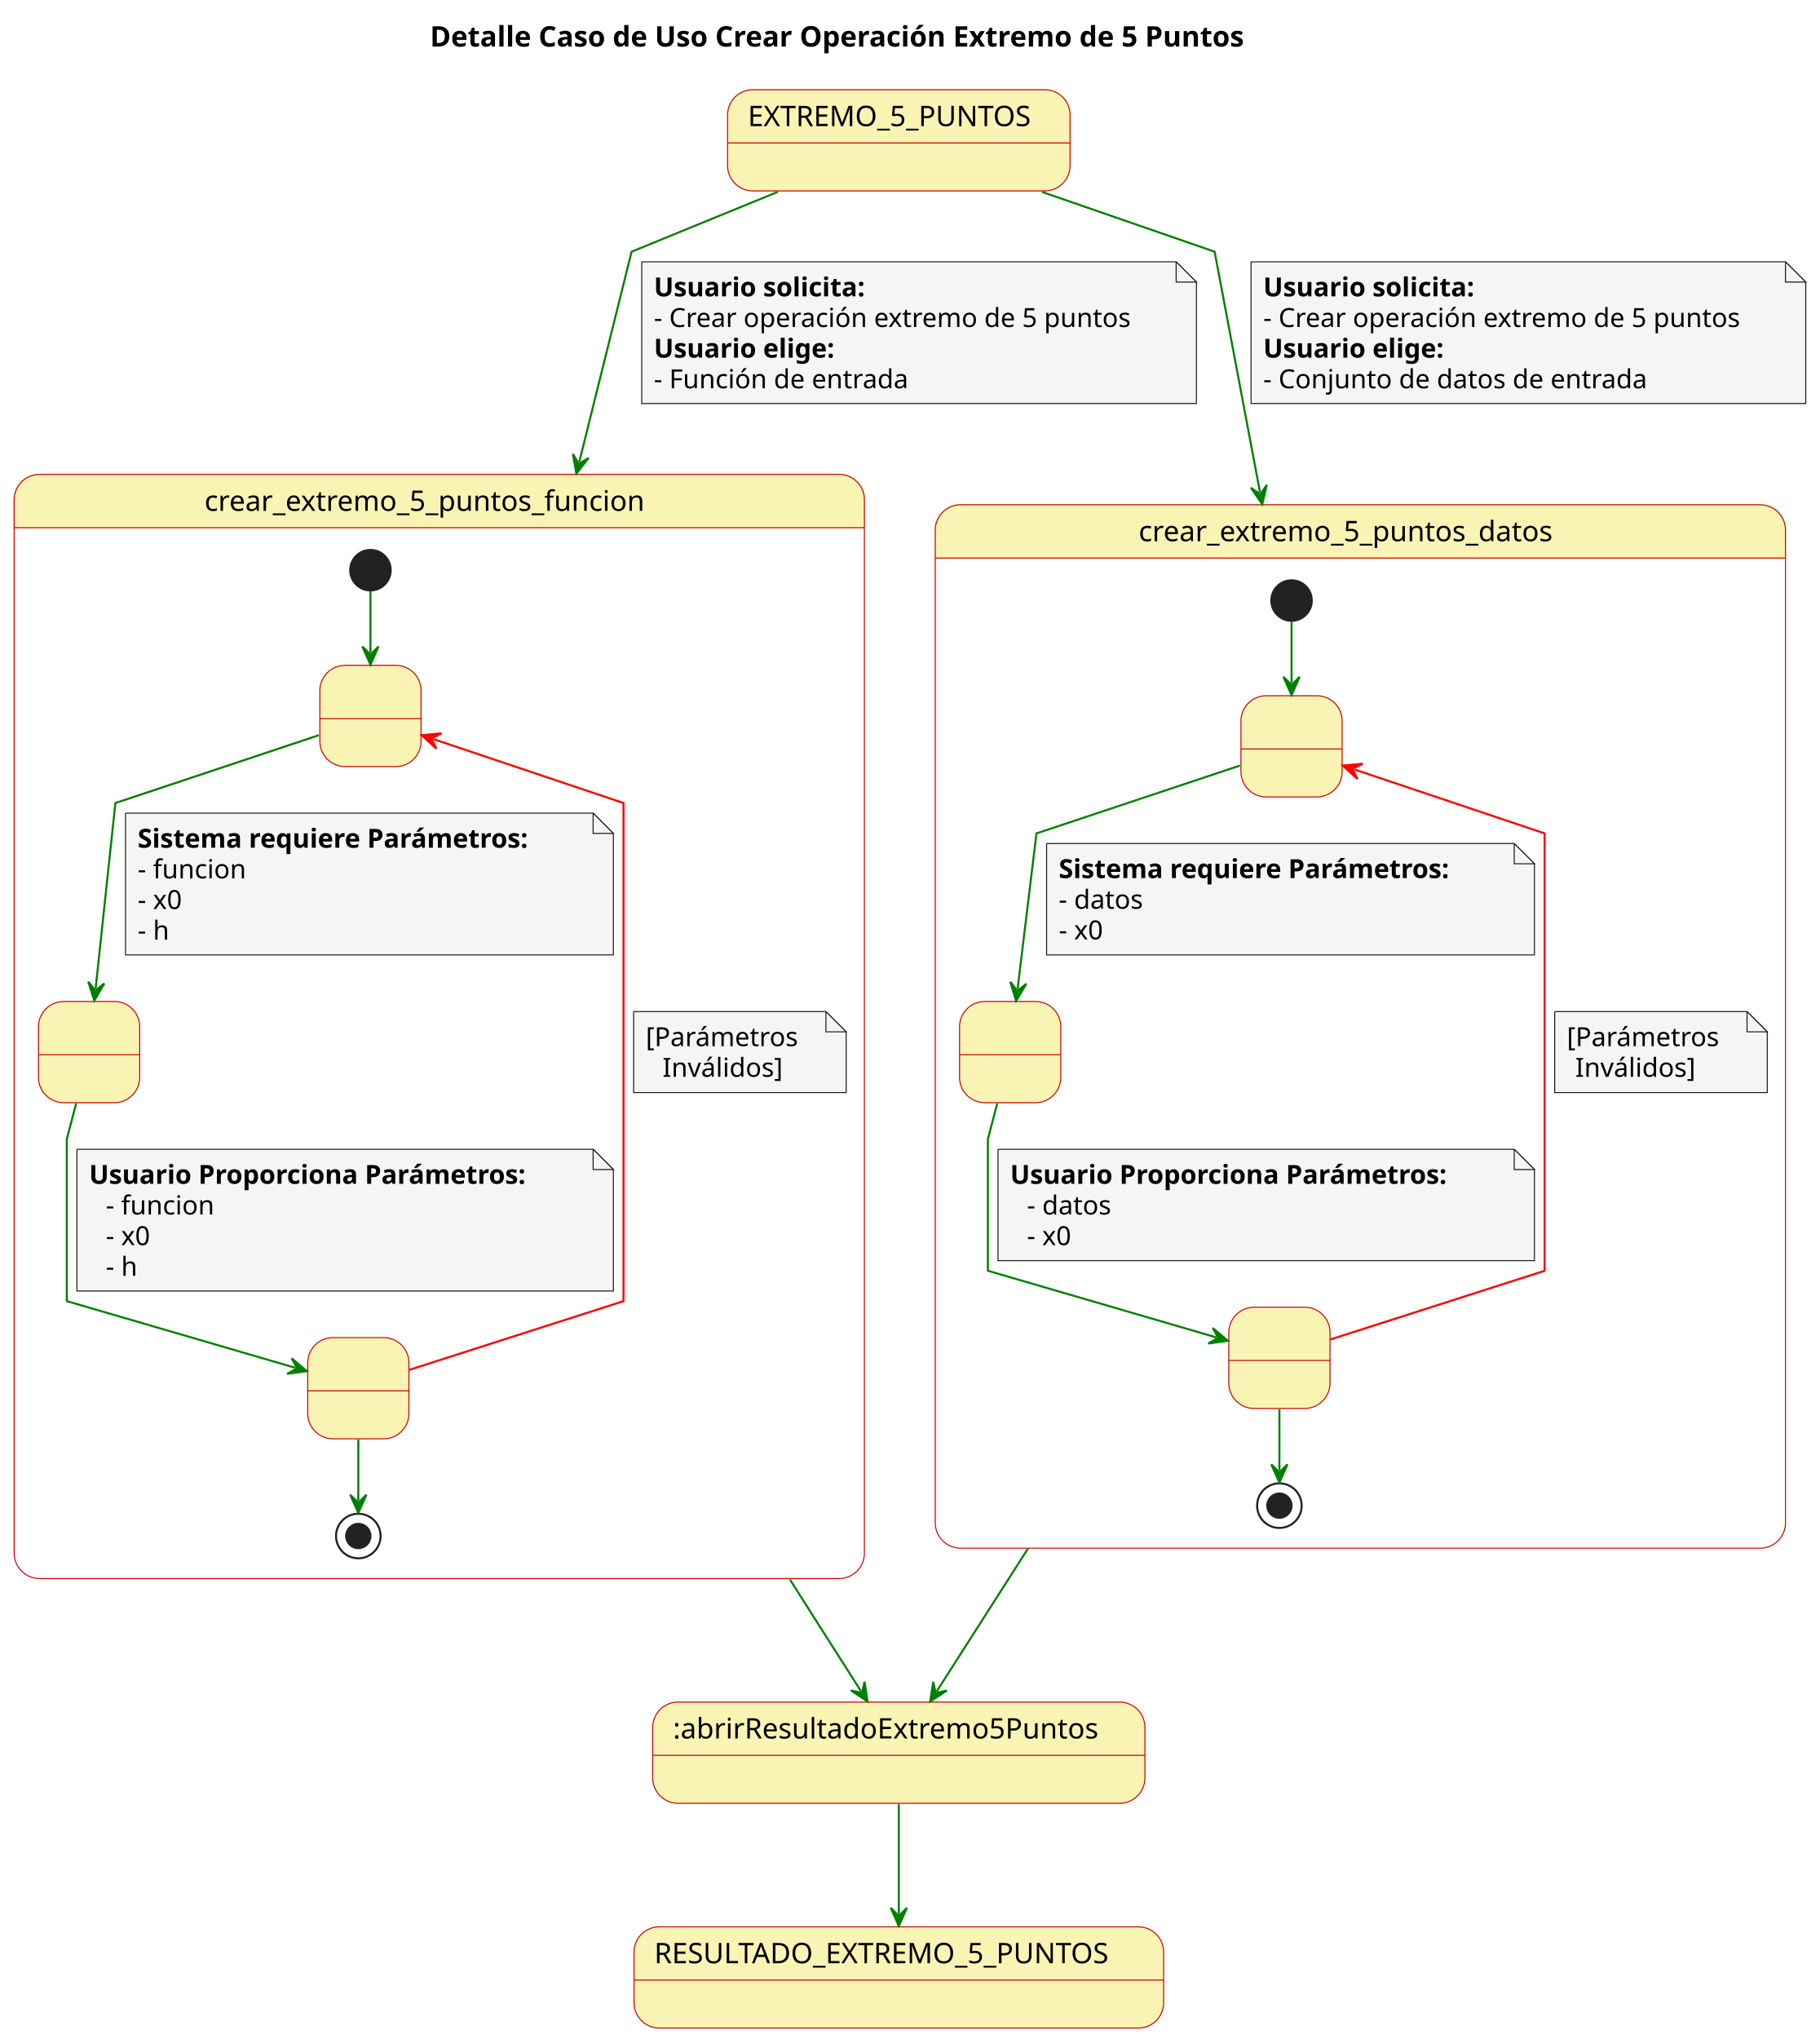
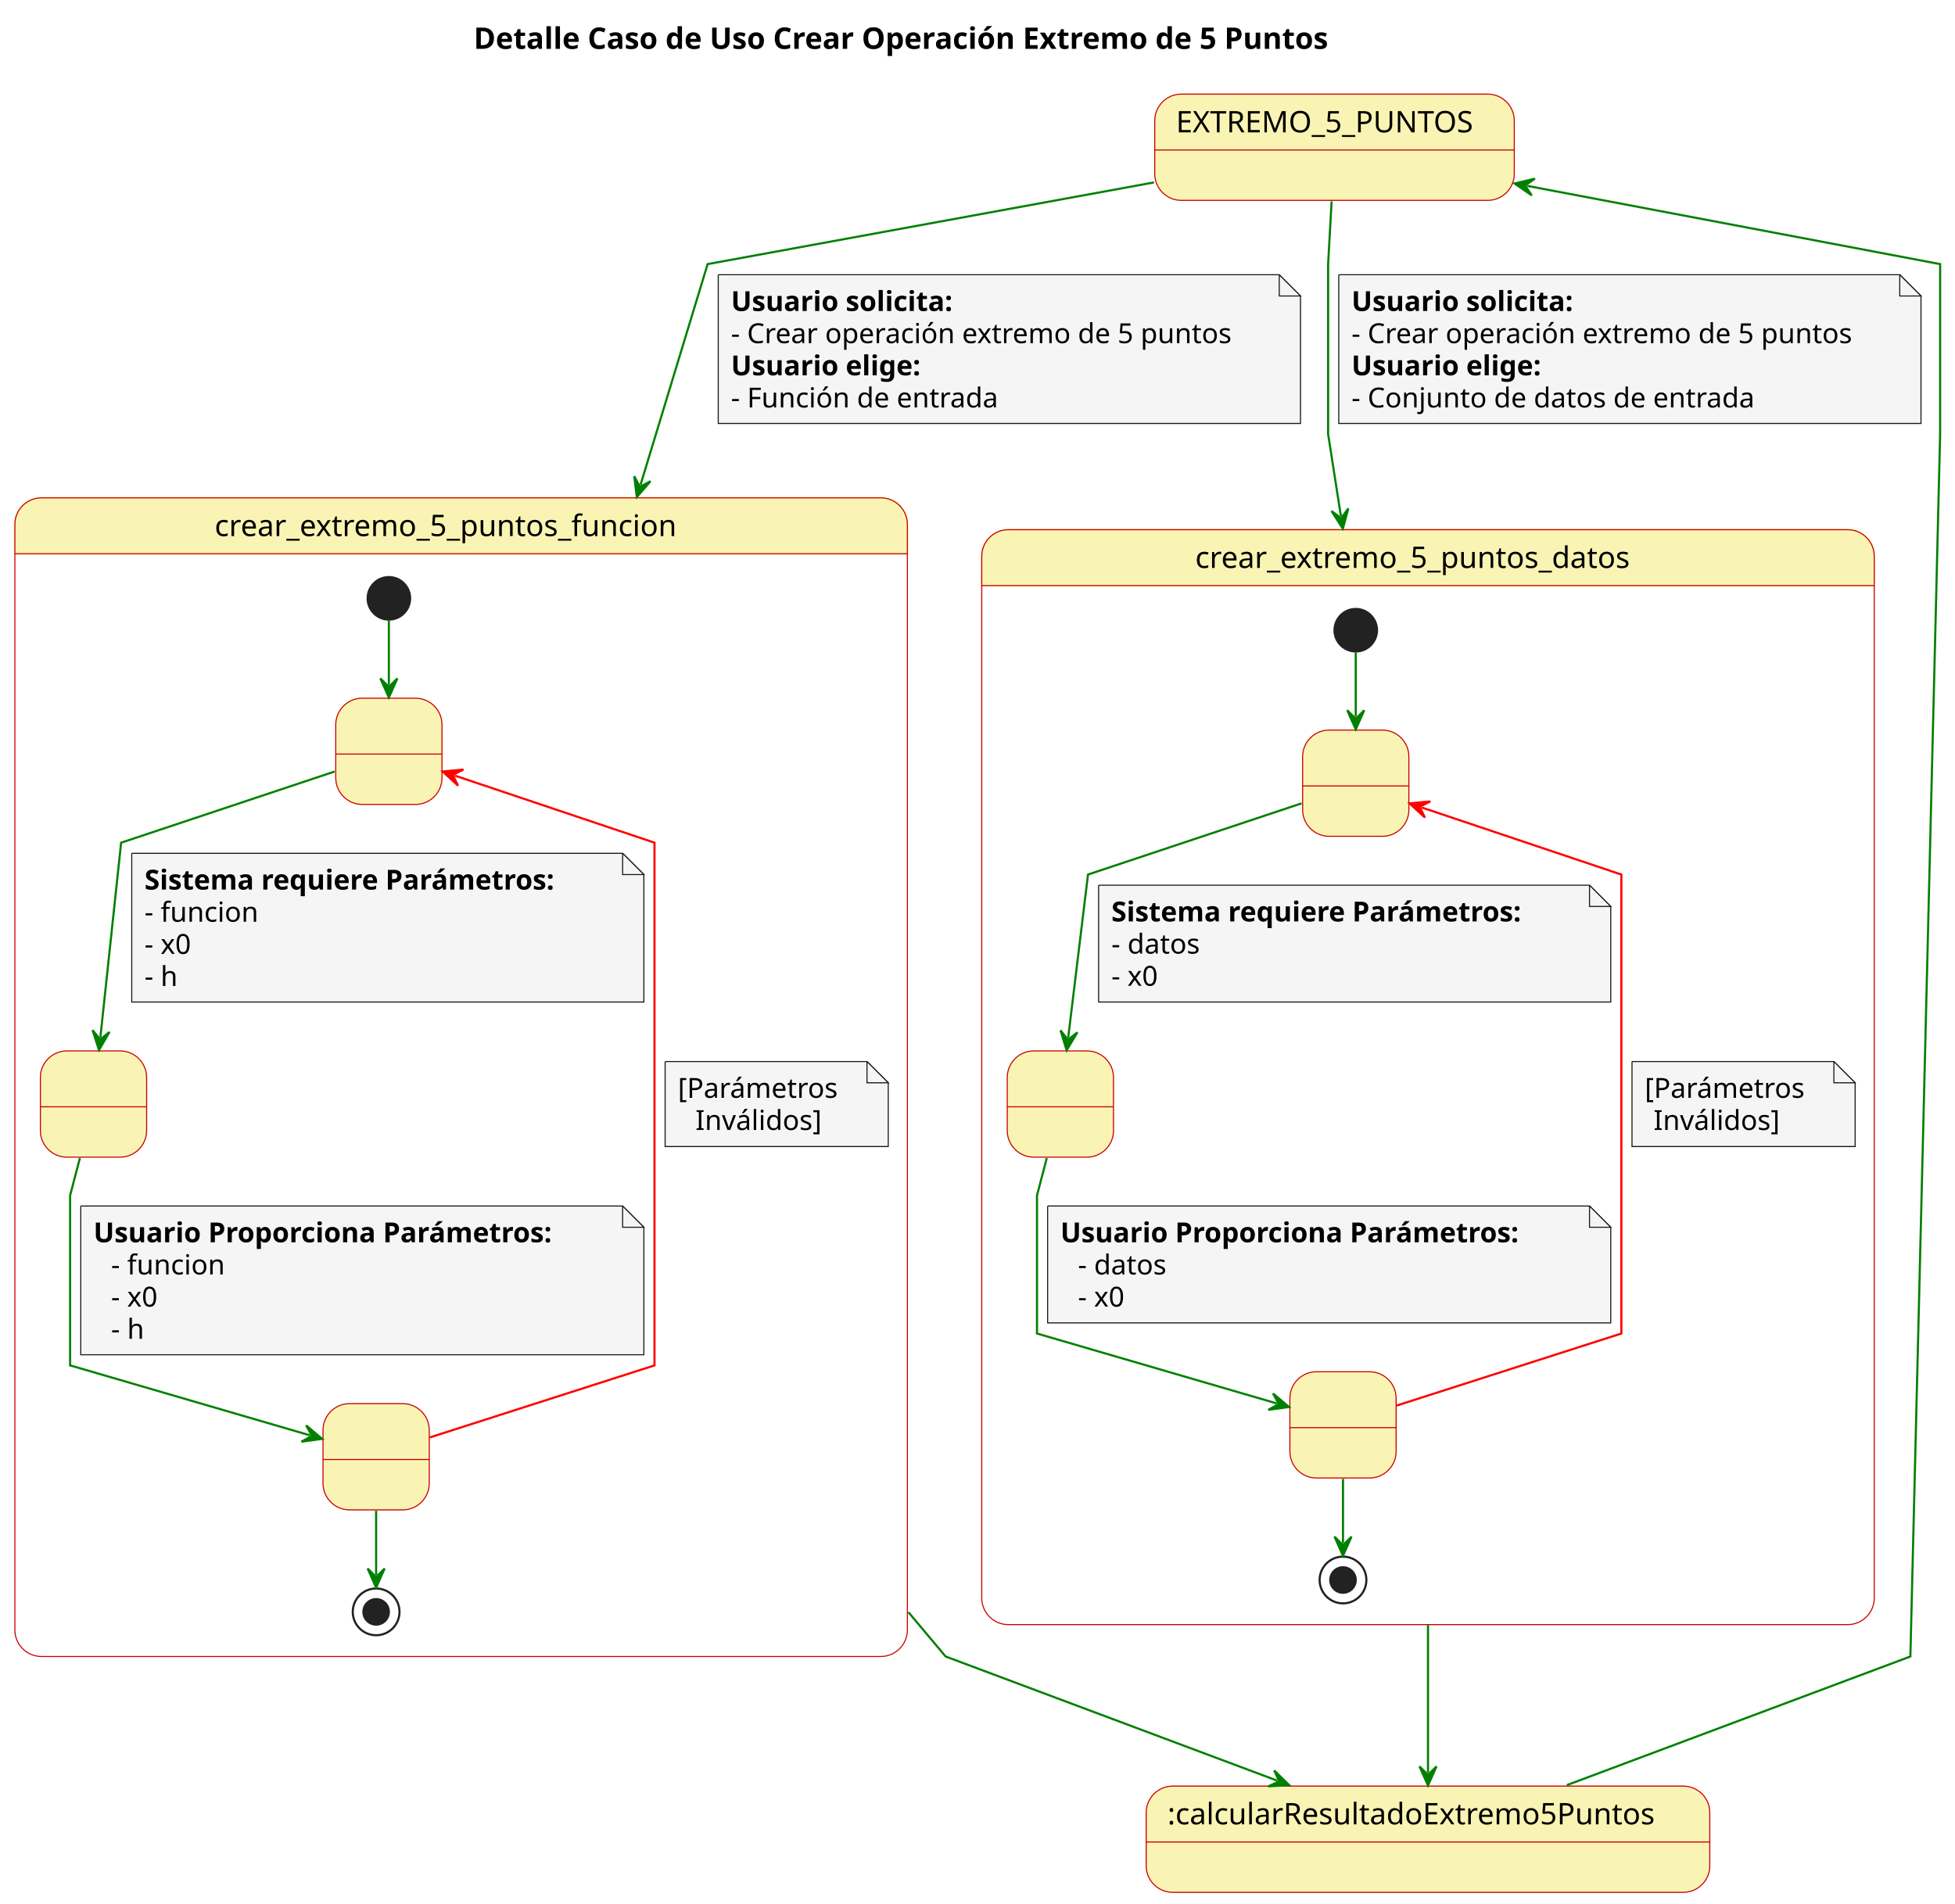
- <svg xmlns="http://www.w3.org/2000/svg" contentStyleType="text/css" data-diagram-type="STATE" height="1007px" preserveAspectRatio="none" style="width:899px;height:1007px;background:#FFFFFF;" version="1.1" viewBox="0 0 899 1007" width="899px" zoomAndPan="magnify">
+ <svg xmlns="http://www.w3.org/2000/svg" contentStyleType="text/css" data-diagram-type="STATE" height="896px" preserveAspectRatio="none" style="width:920px;height:896px;background:#FFFFFF;" version="1.1" viewBox="0 0 920 896" width="920px" zoomAndPan="magnify">
  <defs />
  <g>
-     <g class="title" data-source-line="12">
-       <text fill="#000000" font-family="sans-serif" font-size="14" font-weight="bold" lengthAdjust="spacing" textLength="460.188" x="212.406" y="22.995">Detalle Caso de Uso Crear Operación Extremo de 5 Puntos</text>
+     <g class="title" data-source-line="14">
+       <text fill="#000000" font-family="sans-serif" font-size="14" font-weight="bold" lengthAdjust="spacing" textLength="460.188" x="222.906" y="22.995">Detalle Caso de Uso Crear Operación Extremo de 5 Puntos</text>
+     </g>
+     <g id="EXTREMO_5_PUNTOS">
+       <rect fill="#FAF4B4" height="50" rx="12.5" ry="12.5" style="stroke:#C90000;stroke-width:0.5;" width="169.188" x="543.41" y="44.297" />
+       <line style="stroke:#C90000;stroke-width:0.5;" x1="543.41" x2="712.597" y1="70.594" y2="70.594" />
+       <text fill="#000000" font-family="sans-serif" font-size="14" lengthAdjust="spacing" textLength="149.188" x="553.41" y="62.292">EXTREMO_5_PUNTOS</text>
    </g>
    <path d="M19.5,234.297 L414.5,234.297 A12.5,12.5 0 0 1 427,246.797 L427,260.594 L7,260.594 L7,246.797 A12.5,12.5 0 0 1 19.5,234.297" fill="#FAF4B4" style="stroke:#FAF4B4;stroke-width:1;" />
    <rect fill="none" height="545.297" rx="12.5" ry="12.5" style="stroke:#C90000;stroke-width:0.5;" width="420" x="7" y="234.297" />
    <line style="stroke:#C90000;stroke-width:0.5;" x1="7" x2="427" y1="260.594" y2="260.594" />
    <text fill="#000000" font-family="sans-serif" font-size="14" lengthAdjust="spacing" textLength="231.95" x="101.025" y="252.292">crear_extremo_5_puntos_funcion</text>
    <g id="crear_extremo_5_puntos_funcion.1">
      <rect fill="#FAF4B4" height="50" rx="12.5" ry="12.5" style="stroke:#C90000;stroke-width:0.5;" width="50" x="158" y="328.594" />
      <line style="stroke:#C90000;stroke-width:0.5;" x1="158" x2="208" y1="354.891" y2="354.891" />
      <text fill="#000000" font-family="sans-serif" font-size="14" lengthAdjust="spacing" textLength="4.45" x="180.775" y="346.589"> </text>
    </g>
    <g id="crear_extremo_5_puntos_funcion.2">
      <rect fill="#FAF4B4" height="50" rx="12.5" ry="12.5" style="stroke:#C90000;stroke-width:0.5;" width="50" x="19" y="494.594" />
      <line style="stroke:#C90000;stroke-width:0.5;" x1="19" x2="69" y1="520.891" y2="520.891" />
      <text fill="#000000" font-family="sans-serif" font-size="14" lengthAdjust="spacing" textLength="4.45" x="41.775" y="512.589"> </text>
    </g>
    <g id="crear_extremo_5_puntos_funcion.3">
      <rect fill="#FAF4B4" height="50" rx="12.5" ry="12.5" style="stroke:#C90000;stroke-width:0.5;" width="50" x="152" y="660.594" />
      <line style="stroke:#C90000;stroke-width:0.5;" x1="152" x2="202" y1="686.891" y2="686.891" />
      <text fill="#000000" font-family="sans-serif" font-size="14" lengthAdjust="spacing" textLength="4.45" x="174.775" y="678.589"> </text>
    </g>
    <ellipse cx="183" cy="281.594" fill="#222222" rx="10" ry="10" style="stroke:#222222;stroke-width:1;" />
    <ellipse cx="177" cy="758.594" fill="none" rx="11" ry="11" style="stroke:#222222;stroke-width:1;" />
    <ellipse cx="177" cy="758.594" fill="#222222" rx="6" ry="6" style="stroke:#222222;stroke-width:1;" />
-     <g class="link" data-entity-1="*start*crear_extremo_5_puntos_funcion" data-entity-2="1" data-source-line="35" data-uid="lnk6" id="link_*start*crear_extremo_5_puntos_funcion_1">
+     <g class="link" data-entity-1="*start*crear_extremo_5_puntos_funcion" data-entity-2="1" data-source-line="38" data-uid="lnk5" id="link_*start*crear_extremo_5_puntos_funcion_1">
      <path d="M183,292.034 C183,301.294 183,309.784 183,322.274" fill="none" id="*start*crear_extremo_5_puntos_funcion-to-1" style="stroke:#008000;stroke-width:1;" />
      <polygon fill="#008000" points="183,328.274,187,319.274,183,323.274,179,319.274,183,328.274" style="stroke:#008000;stroke-width:1;" />
    </g>
-     <g class="link" data-entity-1="1" data-entity-2="2" data-source-line="36" data-uid="lnk7" id="link_1_2">
+     <g class="link" data-entity-1="1" data-entity-2="2" data-source-line="39" data-uid="lnk6" id="link_1_2">
      <path d="M157.5,363.094 C120.68,375.364 57,396.594 57,396.594 C57,396.594 51.025,452.627 47.235,488.228" fill="none" id="1-to-2" style="stroke:#008000;stroke-width:1;" />
      <polygon fill="#008000" points="46.6,494.194,51.53,485.668,47.129,489.222,43.575,484.821,46.6,494.194" style="stroke:#008000;stroke-width:1;" />
      <path d="M62,401.594 L62,471.594 L303,471.594 L303,411.594 L293,401.594 L62,401.594" fill="#F5F5F5" style="stroke:#181818;stroke-width:0.5;" />
      <path d="M293,401.594 L293,411.594 L303,411.594 L293,401.594" fill="#F5F5F5" style="stroke:#181818;stroke-width:0.5;" />
      <text fill="#000000" font-family="sans-serif" font-size="13" font-weight="bold" lengthAdjust="spacing" textLength="220.587" x="68" y="418.661">Sistema requiere Parámetros:</text>
      <text fill="#000000" font-family="sans-serif" font-size="13" lengthAdjust="spacing" textLength="56.831" x="68" y="433.793">- funcion</text>
      <text fill="#000000" font-family="sans-serif" font-size="13" lengthAdjust="spacing" textLength="24.788" x="68" y="448.926">- x0</text>
      <text fill="#000000" font-family="sans-serif" font-size="13" lengthAdjust="spacing" textLength="17.062" x="68" y="464.059">- h</text>
    </g>
-     <g class="link" data-entity-1="2" data-entity-2="3" data-source-line="43" data-uid="lnk8" id="link_2_3">
+     <g class="link" data-entity-1="2" data-entity-2="3" data-source-line="46" data-uid="lnk7" id="link_2_3">
      <path d="M37.6,545.024 C35.18,554.264 33,562.594 33,562.594 C33,562.594 33,642.594 33,642.594 C33,642.594 104.49,663.443 145.83,675.503" fill="none" id="2-to-3" style="stroke:#008000;stroke-width:1;" />
      <polygon fill="#008000" points="151.59,677.184,144.07,670.823,146.79,675.784,141.83,678.503,151.59,677.184" style="stroke:#008000;stroke-width:1;" />
      <path d="M38,567.594 L38,637.594 L303,637.594 L303,577.594 L293,567.594 L38,567.594" fill="#F5F5F5" style="stroke:#181818;stroke-width:0.5;" />
      <path d="M293,567.594 L293,577.594 L303,577.594 L293,567.594" fill="#F5F5F5" style="stroke:#181818;stroke-width:0.5;" />
      <text fill="#000000" font-family="sans-serif" font-size="13" font-weight="bold" lengthAdjust="spacing" textLength="244.15" x="44" y="584.661">Usuario Proporciona Parámetros:</text>
      <text fill="#000000" font-family="sans-serif" font-size="13" lengthAdjust="spacing" textLength="56.831" x="52.265" y="599.793">- funcion</text>
      <text fill="#000000" font-family="sans-serif" font-size="13" lengthAdjust="spacing" textLength="24.788" x="52.265" y="614.926">- x0</text>
      <text fill="#000000" font-family="sans-serif" font-size="13" lengthAdjust="spacing" textLength="17.062" x="52.265" y="630.059">- h</text>
    </g>
-     <g class="link" data-entity-1="3" data-entity-2="1" data-source-line="50" data-uid="lnk9" id="link_3_1">
+     <g class="link" data-entity-1="3" data-entity-2="1" data-source-line="53" data-uid="lnk8" id="link_3_1">
      <path d="M202.26,676.494 C240.33,664.294 308,642.594 308,642.594 C308,642.594 308,396.594 308,396.594 C308,396.594 250.508,377.275 213.988,365.005" fill="none" id="3-to-1" style="stroke:#FF0000;stroke-width:1;" />
      <polygon fill="#FF0000" points="208.3,363.094,215.557,369.752,213.04,364.686,218.105,362.168,208.3,363.094" style="stroke:#FF0000;stroke-width:1;" />
      <path d="M313,499.594 L313,539.594 L418,539.594 L418,509.594 L408,499.594 L313,499.594" fill="#F5F5F5" style="stroke:#181818;stroke-width:0.5;" />
      <path d="M408,499.594 L408,509.594 L418,509.594 L408,499.594" fill="#F5F5F5" style="stroke:#181818;stroke-width:0.5;" />
      <text fill="#000000" font-family="sans-serif" font-size="13" lengthAdjust="spacing" textLength="80.019" x="319" y="516.661">[Parámetros</text>
      <text fill="#000000" font-family="sans-serif" font-size="13" lengthAdjust="spacing" textLength="63.007" x="327.265" y="531.793">Inválidos]</text>
    </g>
-     <g class="link" data-entity-1="3" data-entity-2="*end*crear_extremo_5_puntos_funcion" data-source-line="55" data-uid="lnk11" id="link_3_*end*crear_extremo_5_puntos_funcion">
+     <g class="link" data-entity-1="3" data-entity-2="*end*crear_extremo_5_puntos_funcion" data-source-line="58" data-uid="lnk10" id="link_3_*end*crear_extremo_5_puntos_funcion">
      <path d="M177,711.024 C177,723.384 177,731.724 177,741.194" fill="none" id="3-to-*end*crear_extremo_5_puntos_funcion" style="stroke:#008000;stroke-width:1;" />
      <polygon fill="#008000" points="177,747.194,181,738.194,177,742.194,173,738.194,177,747.194" style="stroke:#008000;stroke-width:1;" />
    </g>
    <path d="M474.5,249.297 L869.5,249.297 A12.5,12.5 0 0 1 882,261.797 L882,275.594 L462,275.594 L462,261.797 A12.5,12.5 0 0 1 474.5,249.297" fill="#FAF4B4" style="stroke:#FAF4B4;stroke-width:1;" />
    <rect fill="none" height="515.297" rx="12.5" ry="12.5" style="stroke:#C90000;stroke-width:0.5;" width="420" x="462" y="249.297" />
    <line style="stroke:#C90000;stroke-width:0.5;" x1="462" x2="882" y1="275.594" y2="275.594" />
    <text fill="#000000" font-family="sans-serif" font-size="14" lengthAdjust="spacing" textLength="219.065" x="562.468" y="267.292">crear_extremo_5_puntos_datos</text>
    <g id="crear_extremo_5_puntos_datos.4">
      <rect fill="#FAF4B4" height="50" rx="12.5" ry="12.5" style="stroke:#C90000;stroke-width:0.5;" width="50" x="613" y="343.594" />
      <line style="stroke:#C90000;stroke-width:0.5;" x1="613" x2="663" y1="369.891" y2="369.891" />
      <text fill="#000000" font-family="sans-serif" font-size="14" lengthAdjust="spacing" textLength="4.45" x="635.775" y="361.589"> </text>
    </g>
    <g id="crear_extremo_5_puntos_datos.5">
      <rect fill="#FAF4B4" height="50" rx="12.5" ry="12.5" style="stroke:#C90000;stroke-width:0.5;" width="50" x="474" y="494.594" />
      <line style="stroke:#C90000;stroke-width:0.5;" x1="474" x2="524" y1="520.891" y2="520.891" />
      <text fill="#000000" font-family="sans-serif" font-size="14" lengthAdjust="spacing" textLength="4.45" x="496.775" y="512.589"> </text>
    </g>
    <g id="crear_extremo_5_puntos_datos.6">
      <rect fill="#FAF4B4" height="50" rx="12.5" ry="12.5" style="stroke:#C90000;stroke-width:0.5;" width="50" x="607" y="645.594" />
      <line style="stroke:#C90000;stroke-width:0.5;" x1="607" x2="657" y1="671.891" y2="671.891" />
      <text fill="#000000" font-family="sans-serif" font-size="14" lengthAdjust="spacing" textLength="4.45" x="629.775" y="663.589"> </text>
    </g>
    <ellipse cx="638" cy="296.594" fill="#222222" rx="10" ry="10" style="stroke:#222222;stroke-width:1;" />
    <ellipse cx="632" cy="743.594" fill="none" rx="11" ry="11" style="stroke:#222222;stroke-width:1;" />
    <ellipse cx="632" cy="743.594" fill="#222222" rx="6" ry="6" style="stroke:#222222;stroke-width:1;" />
-     <g class="link" data-entity-1="*start*crear_extremo_5_puntos_datos" data-entity-2="4" data-source-line="64" data-uid="lnk13" id="link_*start*crear_extremo_5_puntos_datos_4">
+     <g class="link" data-entity-1="*start*crear_extremo_5_puntos_datos" data-entity-2="4" data-source-line="67" data-uid="lnk12" id="link_*start*crear_extremo_5_puntos_datos_4">
      <path d="M638,307.034 C638,316.294 638,324.784 638,337.274" fill="none" id="*start*crear_extremo_5_puntos_datos-to-4" style="stroke:#008000;stroke-width:1;" />
      <polygon fill="#008000" points="638,343.274,642,334.274,638,338.274,634,334.274,638,343.274" style="stroke:#008000;stroke-width:1;" />
    </g>
-     <g class="link" data-entity-1="4" data-entity-2="5" data-source-line="65" data-uid="lnk14" id="link_4_5">
+     <g class="link" data-entity-1="4" data-entity-2="5" data-source-line="68" data-uid="lnk13" id="link_4_5">
      <path d="M612.5,378.094 C575.68,390.364 512,411.594 512,411.594 C512,411.594 506.514,456.788 502.675,488.358" fill="none" id="4-to-5" style="stroke:#008000;stroke-width:1;" />
      <polygon fill="#008000" points="501.95,494.314,507.007,485.863,502.554,489.35,499.066,484.897,501.95,494.314" style="stroke:#008000;stroke-width:1;" />
      <path d="M517,416.594 L517,471.594 L758,471.594 L758,426.594 L748,416.594 L517,416.594" fill="#F5F5F5" style="stroke:#181818;stroke-width:0.5;" />
      <path d="M748,416.594 L748,426.594 L758,426.594 L748,416.594" fill="#F5F5F5" style="stroke:#181818;stroke-width:0.5;" />
      <text fill="#000000" font-family="sans-serif" font-size="13" font-weight="bold" lengthAdjust="spacing" textLength="220.587" x="523" y="433.661">Sistema requiere Parámetros:</text>
      <text fill="#000000" font-family="sans-serif" font-size="13" lengthAdjust="spacing" textLength="44.865" x="523" y="448.793">- datos</text>
      <text fill="#000000" font-family="sans-serif" font-size="13" lengthAdjust="spacing" textLength="24.788" x="523" y="463.926">- x0</text>
    </g>
-     <g class="link" data-entity-1="5" data-entity-2="6" data-source-line="71" data-uid="lnk15" id="link_5_6">
+     <g class="link" data-entity-1="5" data-entity-2="6" data-source-line="74" data-uid="lnk14" id="link_5_6">
      <path d="M492.6,545.024 C490.18,554.264 488,562.594 488,562.594 C488,562.594 488,627.594 488,627.594 C488,627.594 559.49,648.443 600.83,660.503" fill="none" id="5-to-6" style="stroke:#008000;stroke-width:1;" />
      <polygon fill="#008000" points="606.59,662.184,599.07,655.823,601.79,660.784,596.83,663.503,606.59,662.184" style="stroke:#008000;stroke-width:1;" />
      <path d="M493,567.594 L493,622.594 L758,622.594 L758,577.594 L748,567.594 L493,567.594" fill="#F5F5F5" style="stroke:#181818;stroke-width:0.5;" />
      <path d="M748,567.594 L748,577.594 L758,577.594 L748,567.594" fill="#F5F5F5" style="stroke:#181818;stroke-width:0.5;" />
      <text fill="#000000" font-family="sans-serif" font-size="13" font-weight="bold" lengthAdjust="spacing" textLength="244.15" x="499" y="584.661">Usuario Proporciona Parámetros:</text>
      <text fill="#000000" font-family="sans-serif" font-size="13" lengthAdjust="spacing" textLength="44.865" x="507.265" y="599.793">- datos</text>
      <text fill="#000000" font-family="sans-serif" font-size="13" lengthAdjust="spacing" textLength="24.788" x="507.265" y="614.926">- x0</text>
    </g>
-     <g class="link" data-entity-1="6" data-entity-2="4" data-source-line="77" data-uid="lnk16" id="link_6_4">
+     <g class="link" data-entity-1="6" data-entity-2="4" data-source-line="80" data-uid="lnk15" id="link_6_4">
      <path d="M657.26,661.494 C695.33,649.294 763,627.594 763,627.594 C763,627.594 763,411.594 763,411.594 C763,411.594 705.508,392.275 668.988,380.005" fill="none" id="6-to-4" style="stroke:#FF0000;stroke-width:1;" />
      <polygon fill="#FF0000" points="663.3,378.094,670.557,384.752,668.04,379.686,673.105,377.168,663.3,378.094" style="stroke:#FF0000;stroke-width:1;" />
      <path d="M768,499.594 L768,539.594 L873,539.594 L873,509.594 L863,499.594 L768,499.594" fill="#F5F5F5" style="stroke:#181818;stroke-width:0.5;" />
      <path d="M863,499.594 L863,509.594 L873,509.594 L863,499.594" fill="#F5F5F5" style="stroke:#181818;stroke-width:0.5;" />
      <text fill="#000000" font-family="sans-serif" font-size="13" lengthAdjust="spacing" textLength="80.019" x="774" y="516.661">[Parámetros</text>
      <text fill="#000000" font-family="sans-serif" font-size="13" lengthAdjust="spacing" textLength="63.007" x="778.132" y="531.793">Inválidos]</text>
    </g>
-     <g class="link" data-entity-1="6" data-entity-2="*end*crear_extremo_5_puntos_datos" data-source-line="82" data-uid="lnk18" id="link_6_*end*crear_extremo_5_puntos_datos">
+     <g class="link" data-entity-1="6" data-entity-2="*end*crear_extremo_5_puntos_datos" data-source-line="85" data-uid="lnk17" id="link_6_*end*crear_extremo_5_puntos_datos">
      <path d="M632,696.024 C632,708.384 632,716.724 632,726.194" fill="none" id="6-to-*end*crear_extremo_5_puntos_datos" style="stroke:#008000;stroke-width:1;" />
      <polygon fill="#008000" points="632,732.194,636,723.194,632,727.194,628,723.194,632,732.194" style="stroke:#008000;stroke-width:1;" />
    </g>
-     <g id="EXTREMO_5_PUNTOS">
-       <rect fill="#FAF4B4" height="50" rx="12.5" ry="12.5" style="stroke:#C90000;stroke-width:0.5;" width="169.188" x="359.41" y="44.297" />
-       <line style="stroke:#C90000;stroke-width:0.5;" x1="359.41" x2="528.597" y1="70.594" y2="70.594" />
-       <text fill="#000000" font-family="sans-serif" font-size="14" lengthAdjust="spacing" textLength="149.188" x="369.41" y="62.292">EXTREMO_5_PUNTOS</text>
+     <g id=":calcularResultadoExtremo5Puntos">
+       <rect fill="#FAF4B4" height="50" rx="12.5" ry="12.5" style="stroke:#C90000;stroke-width:0.5;" width="265.232" x="539.38" y="840.597" />
+       <line style="stroke:#C90000;stroke-width:0.5;" x1="539.38" x2="804.612" y1="866.894" y2="866.894" />
+       <text fill="#000000" font-family="sans-serif" font-size="14" lengthAdjust="spacing" textLength="245.232" x="549.38" y="858.592">:calcularResultadoExtremo5Puntos</text>
    </g>
-     <g id=":abrirResultadoExtremo5Puntos">
-       <rect fill="#FAF4B4" height="50" rx="12.5" ry="12.5" style="stroke:#C90000;stroke-width:0.5;" width="243.139" x="322.43" y="840.597" />
-       <line style="stroke:#C90000;stroke-width:0.5;" x1="322.43" x2="565.569" y1="866.894" y2="866.894" />
-       <text fill="#000000" font-family="sans-serif" font-size="14" lengthAdjust="spacing" textLength="223.139" x="332.43" y="858.592">:abrirResultadoExtremo5Puntos</text>
+     <g class="link" data-entity-1="EXTREMO_5_PUNTOS" data-entity-2="crear_extremo_5_puntos_funcion" data-source-line="18" data-uid="lnk2" id="link_EXTREMO_5_PUNTOS_crear_extremo_5_puntos_funcion">
+       <path d="M543.07,85.847 C455.92,101.797 333,124.297 333,124.297 C333,124.297 320.205,166.386 301.425,228.176" fill="none" id="EXTREMO_5_PUNTOS-to-crear_extremo_5_puntos_funcion" style="stroke:#008000;stroke-width:1;" />
+       <polygon fill="#008000" points="299.68,233.917,306.124,226.469,301.134,229.133,298.47,224.143,299.68,233.917" style="stroke:#008000;stroke-width:1;" />
+       <path d="M338,129.297 L338,199.297 L612,199.297 L612,139.297 L602,129.297 L338,129.297" fill="#F5F5F5" style="stroke:#181818;stroke-width:0.5;" />
+       <path d="M602,129.297 L602,139.297 L612,139.297 L602,129.297" fill="#F5F5F5" style="stroke:#181818;stroke-width:0.5;" />
+       <text fill="#000000" font-family="sans-serif" font-size="13" font-weight="bold" lengthAdjust="spacing" textLength="118.574" x="344" y="146.364">Usuario solicita:</text>
+       <text fill="#000000" font-family="sans-serif" font-size="13" lengthAdjust="spacing" textLength="253.506" x="344" y="161.497">- Crear operación extremo de 5 puntos</text>
+       <text fill="#000000" font-family="sans-serif" font-size="13" font-weight="bold" lengthAdjust="spacing" textLength="101.696" x="344" y="176.629">Usuario elige:</text>
+       <text fill="#000000" font-family="sans-serif" font-size="13" lengthAdjust="spacing" textLength="135.11" x="344" y="191.762">- Función de entrada</text>
    </g>
-     <g id="RESULTADO_EXTREMO_5_PUNTOS">
-       <rect fill="#FAF4B4" height="50" rx="12.5" ry="12.5" style="stroke:#C90000;stroke-width:0.5;" width="261.623" x="313.19" y="951.597" />
-       <line style="stroke:#C90000;stroke-width:0.5;" x1="313.19" x2="574.813" y1="977.894" y2="977.894" />
-       <text fill="#000000" font-family="sans-serif" font-size="14" lengthAdjust="spacing" textLength="241.623" x="323.19" y="969.592">RESULTADO_EXTREMO_5_PUNTOS</text>
+     <g class="link" data-entity-1="EXTREMO_5_PUNTOS" data-entity-2="crear_extremo_5_puntos_datos" data-source-line="25" data-uid="lnk3" id="link_EXTREMO_5_PUNTOS_crear_extremo_5_puntos_datos">
+       <path d="M626.64,94.777 C625.85,109.057 625,124.297 625,124.297 C625,124.297 625,204.297 625,204.297 C625,204.297 626.838,216.068 631.008,242.878" fill="none" id="EXTREMO_5_PUNTOS-to-crear_extremo_5_puntos_datos" style="stroke:#008000;stroke-width:1;" />
+       <polygon fill="#008000" points="631.93,248.807,634.499,239.299,631.162,243.866,626.594,240.529,631.93,248.807" style="stroke:#008000;stroke-width:1;" />
+       <path d="M630,129.297 L630,199.297 L904,199.297 L904,139.297 L894,129.297 L630,129.297" fill="#F5F5F5" style="stroke:#181818;stroke-width:0.5;" />
+       <path d="M894,129.297 L894,139.297 L904,139.297 L894,129.297" fill="#F5F5F5" style="stroke:#181818;stroke-width:0.5;" />
+       <text fill="#000000" font-family="sans-serif" font-size="13" font-weight="bold" lengthAdjust="spacing" textLength="118.574" x="636" y="146.364">Usuario solicita:</text>
+       <text fill="#000000" font-family="sans-serif" font-size="13" lengthAdjust="spacing" textLength="253.506" x="636" y="161.497">- Crear operación extremo de 5 puntos</text>
+       <text fill="#000000" font-family="sans-serif" font-size="13" font-weight="bold" lengthAdjust="spacing" textLength="101.696" x="636" y="176.629">Usuario elige:</text>
+       <text fill="#000000" font-family="sans-serif" font-size="13" lengthAdjust="spacing" textLength="203.169" x="636" y="191.762">- Conjunto de datos de entrada</text>
    </g>
-     <g class="link" data-entity-1="EXTREMO_5_PUNTOS" data-entity-2="crear_extremo_5_puntos_funcion" data-source-line="15" data-uid="lnk3" id="link_EXTREMO_5_PUNTOS_crear_extremo_5_puntos_funcion">
-       <path d="M384.18,94.777 C349.25,109.057 312,124.297 312,124.297 C312,124.297 301.539,166.304 286.159,228.095" fill="none" id="EXTREMO_5_PUNTOS-to-crear_extremo_5_puntos_funcion" style="stroke:#008000;stroke-width:1;" />
-       <polygon fill="#008000" points="284.71,233.917,290.765,226.149,285.918,229.065,283.002,224.217,284.71,233.917" style="stroke:#008000;stroke-width:1;" />
-       <path d="M317,129.297 L317,199.297 L591,199.297 L591,139.297 L581,129.297 L317,129.297" fill="#F5F5F5" style="stroke:#181818;stroke-width:0.5;" />
-       <path d="M581,129.297 L581,139.297 L591,139.297 L581,129.297" fill="#F5F5F5" style="stroke:#181818;stroke-width:0.5;" />
-       <text fill="#000000" font-family="sans-serif" font-size="13" font-weight="bold" lengthAdjust="spacing" textLength="118.574" x="323" y="146.364">Usuario solicita:</text>
-       <text fill="#000000" font-family="sans-serif" font-size="13" lengthAdjust="spacing" textLength="253.506" x="323" y="161.497">- Crear operación extremo de 5 puntos</text>
-       <text fill="#000000" font-family="sans-serif" font-size="13" font-weight="bold" lengthAdjust="spacing" textLength="101.696" x="323" y="176.629">Usuario elige:</text>
-       <text fill="#000000" font-family="sans-serif" font-size="13" lengthAdjust="spacing" textLength="135.11" x="323" y="191.762">- Función de entrada</text>
+     <g class="link" data-entity-1="crear_extremo_5_puntos_funcion" data-entity-2=":calcularResultadoExtremo5Puntos" data-source-line="90" data-uid="lnk19" id="link_crear_extremo_5_puntos_funcion_:calcularResultadoExtremo5Puntos">
+       <path d="M427.49,758.737 C438.42,771.757 445,779.597 445,779.597 C445,779.597 533.971,812.913 601.031,838.023" fill="none" id="crear_extremo_5_puntos_funcion-to-:calcularResultadoExtremo5Puntos" style="stroke:#008000;stroke-width:1;" />
+       <polygon fill="#008000" points="606.65,840.127,599.624,833.225,601.967,838.374,596.819,840.717,606.65,840.127" style="stroke:#008000;stroke-width:1;" />
    </g>
-     <g class="link" data-entity-1="EXTREMO_5_PUNTOS" data-entity-2="crear_extremo_5_puntos_datos" data-source-line="22" data-uid="lnk4" id="link_EXTREMO_5_PUNTOS_crear_extremo_5_puntos_datos">
-       <path d="M514.7,94.777 C555.97,109.057 600,124.297 600,124.297 C600,124.297 609.407,174.191 622.417,243.111" fill="none" id="EXTREMO_5_PUNTOS-to-crear_extremo_5_puntos_datos" style="stroke:#008000;stroke-width:1;" />
-       <polygon fill="#008000" points="623.53,249.007,625.791,239.421,622.602,244.094,617.93,240.905,623.53,249.007" style="stroke:#008000;stroke-width:1;" />
-       <path d="M618,129.297 L618,199.297 L892,199.297 L892,139.297 L882,129.297 L618,129.297" fill="#F5F5F5" style="stroke:#181818;stroke-width:0.5;" />
-       <path d="M882,129.297 L882,139.297 L892,139.297 L882,129.297" fill="#F5F5F5" style="stroke:#181818;stroke-width:0.5;" />
-       <text fill="#000000" font-family="sans-serif" font-size="13" font-weight="bold" lengthAdjust="spacing" textLength="118.574" x="624" y="146.364">Usuario solicita:</text>
-       <text fill="#000000" font-family="sans-serif" font-size="13" lengthAdjust="spacing" textLength="253.506" x="624" y="161.497">- Crear operación extremo de 5 puntos</text>
-       <text fill="#000000" font-family="sans-serif" font-size="13" font-weight="bold" lengthAdjust="spacing" textLength="101.696" x="624" y="176.629">Usuario elige:</text>
-       <text fill="#000000" font-family="sans-serif" font-size="13" lengthAdjust="spacing" textLength="203.169" x="624" y="191.762">- Conjunto de datos de entrada</text>
+     <g class="link" data-entity-1="crear_extremo_5_puntos_datos" data-entity-2=":calcularResultadoExtremo5Puntos" data-source-line="91" data-uid="lnk20" id="link_crear_extremo_5_puntos_datos_:calcularResultadoExtremo5Puntos">
+       <path d="M672,764.777 C672,795.437 672,816.237 672,834.317" fill="none" id="crear_extremo_5_puntos_datos-to-:calcularResultadoExtremo5Puntos" style="stroke:#008000;stroke-width:1;" />
+       <polygon fill="#008000" points="672,840.317,676,831.317,672,835.317,668,831.317,672,840.317" style="stroke:#008000;stroke-width:1;" />
    </g>
-     <g class="link" data-entity-1="crear_extremo_5_puntos_funcion" data-entity-2=":abrirResultadoExtremo5Puntos" data-source-line="87" data-uid="lnk20" id="link_crear_extremo_5_puntos_funcion_:abrirResultadoExtremo5Puntos">
-       <path d="M390.2,780.077 C405.62,804.297 415.758,820.226 425.308,835.226" fill="none" id="crear_extremo_5_puntos_funcion-to-:abrirResultadoExtremo5Puntos" style="stroke:#008000;stroke-width:1;" />
-       <polygon fill="#008000" points="428.53,840.287,427.071,830.547,425.845,836.069,420.322,834.843,428.53,840.287" style="stroke:#008000;stroke-width:1;" />
-     </g>
-     <g class="link" data-entity-1="crear_extremo_5_puntos_datos" data-entity-2=":abrirResultadoExtremo5Puntos" data-source-line="88" data-uid="lnk21" id="link_crear_extremo_5_puntos_datos_:abrirResultadoExtremo5Puntos">
-       <path d="M507.81,764.777 C488.21,795.437 474.312,817.182 462.752,835.262" fill="none" id="crear_extremo_5_puntos_datos-to-:abrirResultadoExtremo5Puntos" style="stroke:#008000;stroke-width:1;" />
-       <polygon fill="#008000" points="459.52,840.317,467.738,834.889,462.213,836.104,460.998,830.58,459.52,840.317" style="stroke:#008000;stroke-width:1;" />
-     </g>
-     <g class="link" data-entity-1=":abrirResultadoExtremo5Puntos" data-entity-2="RESULTADO_EXTREMO_5_PUNTOS" data-source-line="90" data-uid="lnk23" id="link_:abrirResultadoExtremo5Puntos_RESULTADO_EXTREMO_5_PUNTOS">
-       <path d="M444,891.057 C444,909.007 444,927.287 444,945.217" fill="none" id=":abrirResultadoExtremo5Puntos-to-RESULTADO_EXTREMO_5_PUNTOS" style="stroke:#008000;stroke-width:1;" />
-       <polygon fill="#008000" points="444,951.217,448,942.217,444,946.217,440,942.217,444,951.217" style="stroke:#008000;stroke-width:1;" />
+     <g class="link" data-entity-1=":calcularResultadoExtremo5Puntos" data-entity-2="EXTREMO_5_PUNTOS" data-source-line="93" data-uid="lnk21" id="link_:calcularResultadoExtremo5Puntos_EXTREMO_5_PUNTOS">
+       <path d="M737.35,840.127 C804.41,815.017 899,779.597 899,779.597 C899,779.597 913,204.297 913,204.297 C913,204.297 913,124.297 913,124.297 C913,124.297 802.645,103.394 718.635,87.474" fill="none" id=":calcularResultadoExtremo5Puntos-to-EXTREMO_5_PUNTOS" style="stroke:#008000;stroke-width:1;" />
+       <polygon fill="#008000" points="712.74,86.357,720.838,91.963,717.653,87.288,722.327,84.103,712.74,86.357" style="stroke:#008000;stroke-width:1;" />
    </g>
  </g>
</svg>
